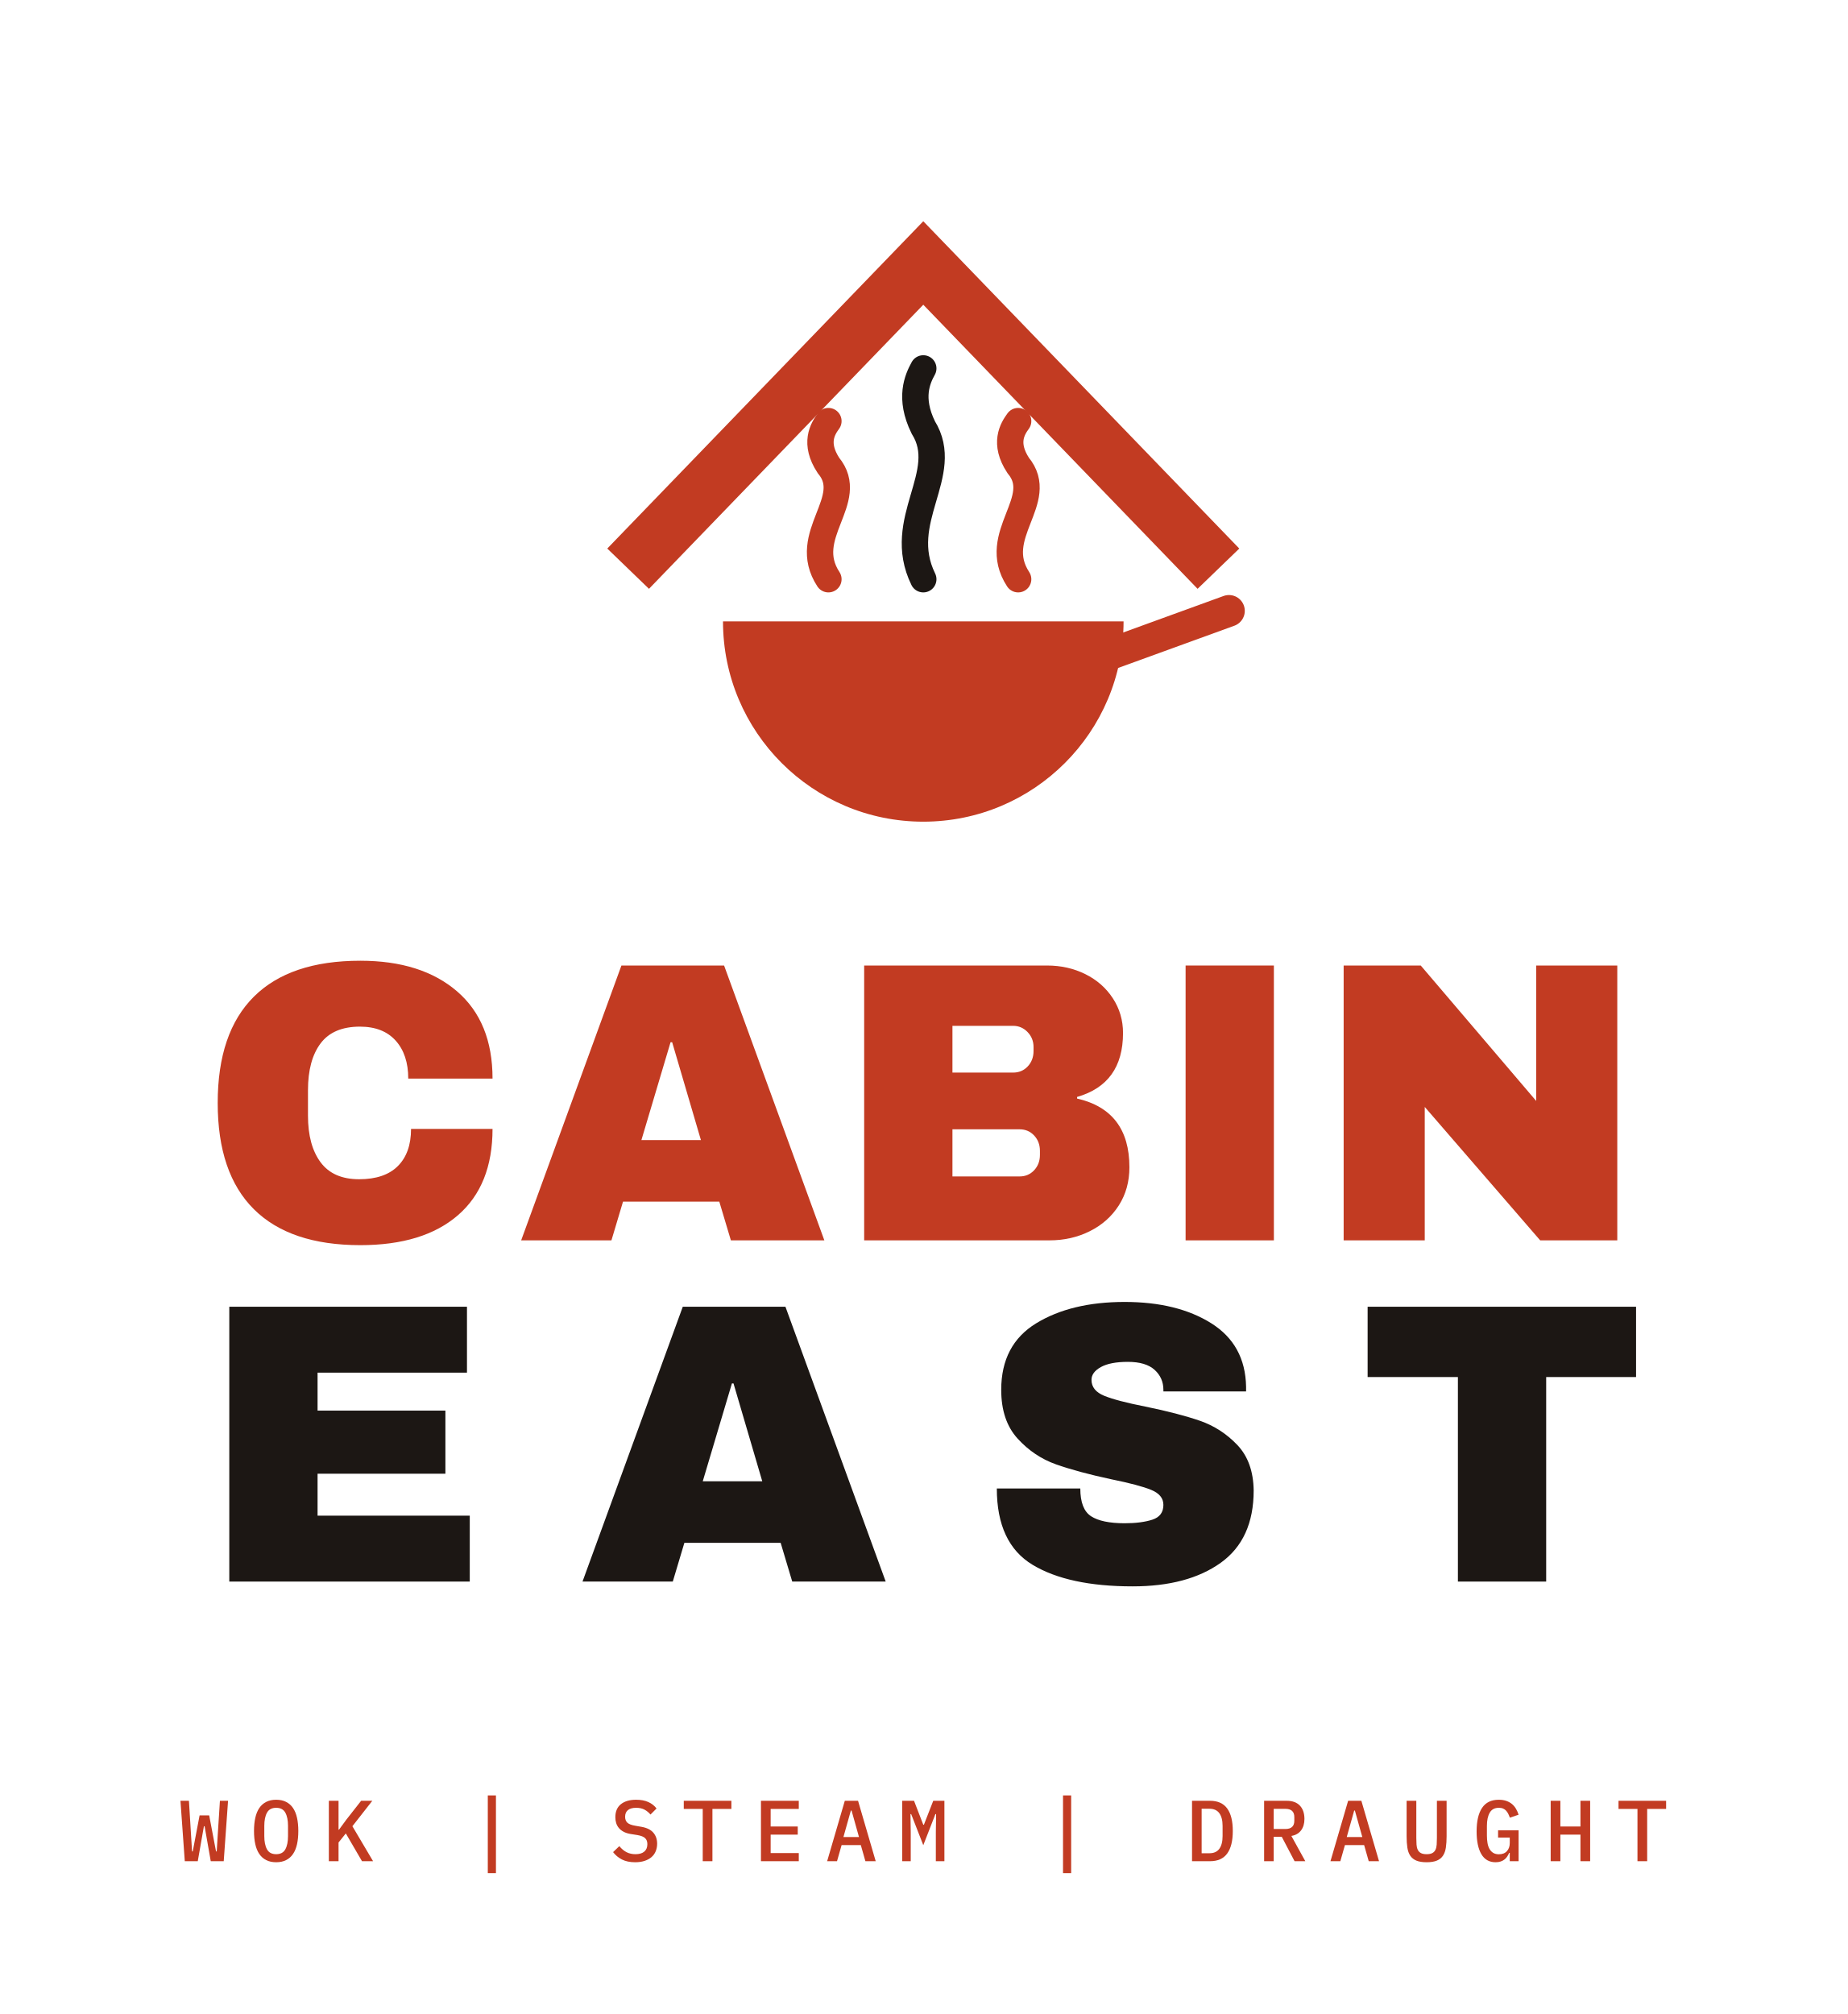
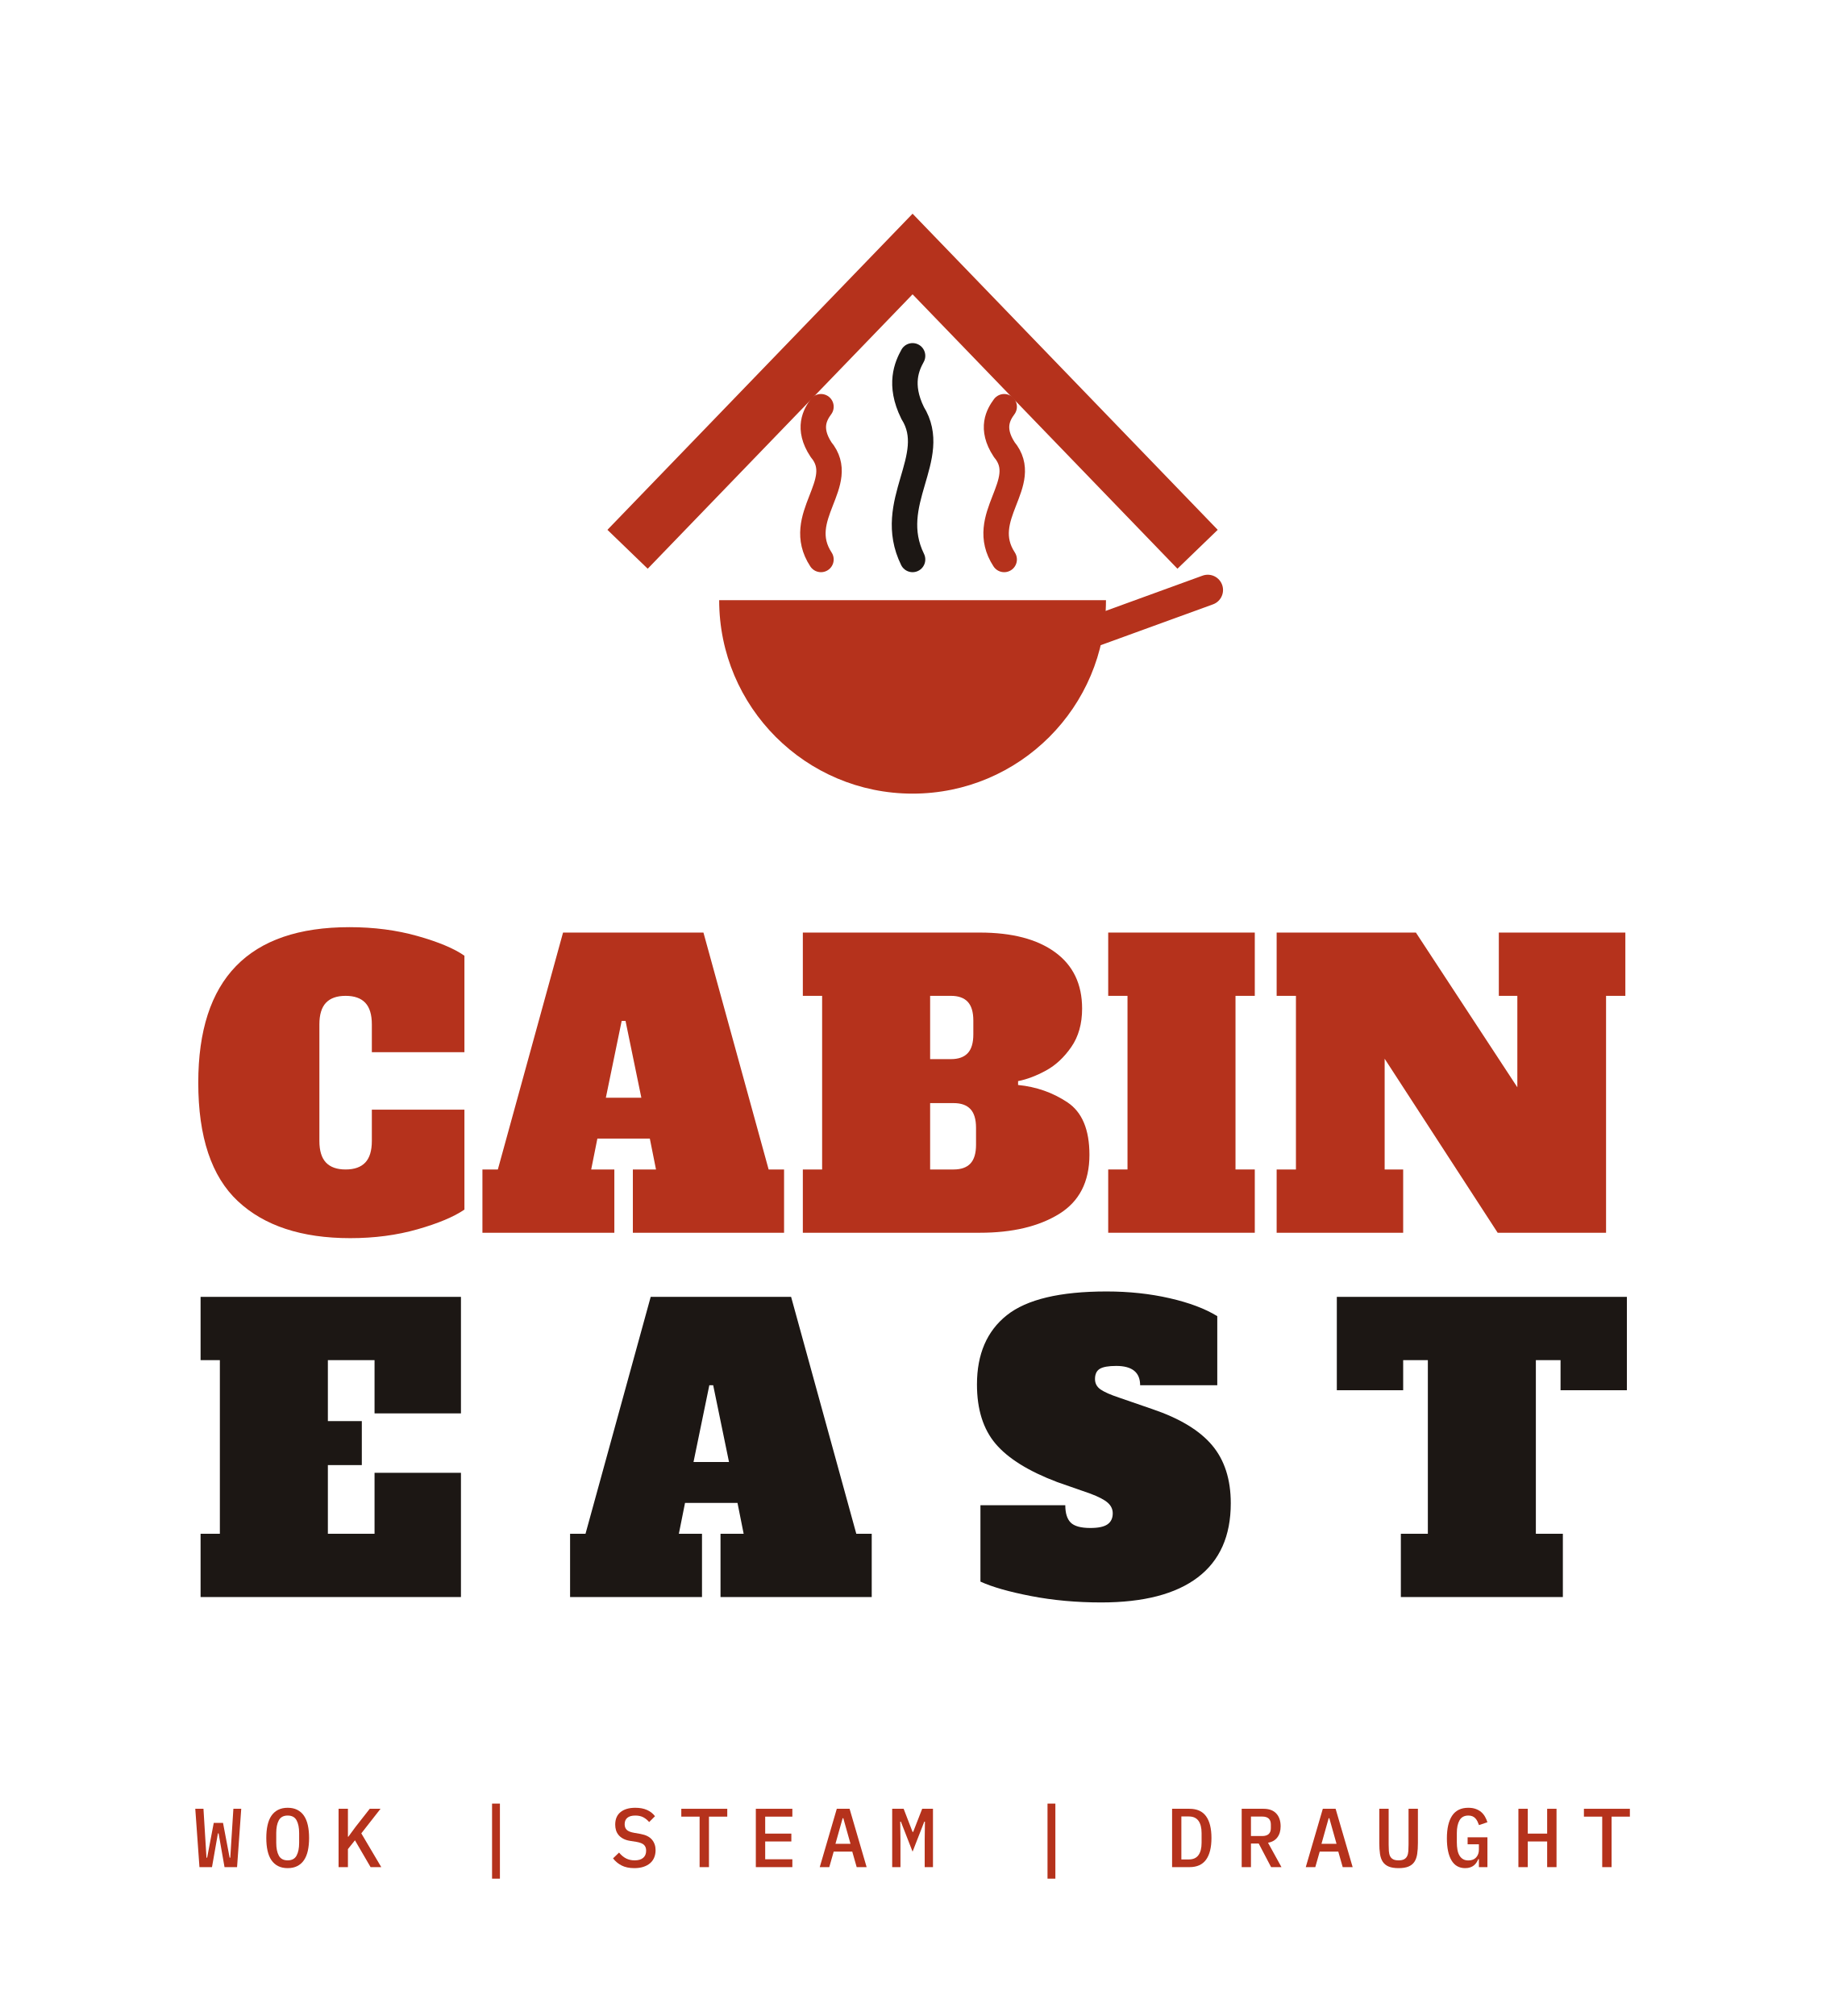
- <svg xmlns="http://www.w3.org/2000/svg" viewBox="0 0 555 605" width="555" height="605">
-   <g transform="translate(182.36 60.00) scale(1.5833)">
-     <path d="M4 70 L60 12 L116 70" fill="none" stroke="#C23B22" stroke-width="11" stroke-linejoin="miter" stroke-miterlimit="6" />
-     <path d="M42 72 C36.5 63.6 47.5 57.0 42 50.4 C39.25 46.2 40.9 43.5 42 42" fill="none" stroke="#C23B22" stroke-width="5" stroke-linecap="round" />
+ <svg xmlns="http://www.w3.org/2000/svg" viewBox="0 0 568 627" width="568" height="627">
+   <g transform="translate(188.90 60.00) scale(1.5833)">
+     <path d="M4 70 L60 12 L116 70" fill="none" stroke="#B5321C" stroke-width="11" stroke-linejoin="miter" stroke-miterlimit="6" />
+     <path d="M42 72 C36.5 63.6 47.5 57.0 42 50.4 C39.25 46.2 40.9 43.5 42 42" fill="none" stroke="#B5321C" stroke-width="5" stroke-linecap="round" />
    <path d="M60 72 C54.5 60.8 65.5 52.0 60 43.2 C57.25 37.6 58.9 34.0 60 32" fill="none" stroke="#1C1714" stroke-width="5" stroke-linecap="round" />
-     <path d="M78 72 C72.5 63.6 83.5 57.0 78 50.4 C75.25 46.2 76.9 43.5 78 42" fill="none" stroke="#C23B22" stroke-width="5" stroke-linecap="round" />
-     <path d="M22 80 H98 A38 38 0 0 1 22 80 Z" fill="#C23B22" />
-     <path d="M96 86 L118 78" stroke="#C23B22" stroke-width="6" stroke-linecap="round" />
+     <path d="M78 72 C72.5 63.6 83.5 57.0 78 50.4 C75.25 46.2 76.9 43.5 78 42" fill="none" stroke="#B5321C" stroke-width="5" stroke-linecap="round" />
+     <path d="M22 80 H98 A38 38 0 0 1 22 80 Z" fill="#B5321C" />
+     <path d="M96 86 L118 78" stroke="#B5321C" stroke-width="6" stroke-linecap="round" />
  </g>
-   <g transform="translate(60.0 372.6)">
-     <g fill="#C23B22">
-       <path transform="translate(0 0) scale(0.12 -0.12)" d="M733 405H522Q522 465 490.5 500Q459 535 401 535Q334 535 302.5 493Q271 451 271 376V312Q271 238 302.5 195.5Q334 153 399 153Q463 153 496 186Q529 219 529 279H733Q733 138 646.5 63Q560 -12 402 -12Q226 -12 135.5 78Q45 168 45 344Q45 520 135.5 610Q226 700 402 700Q555 700 644 623.5Q733 547 733 405Z" />
-       <path transform="translate(95.36 0) scale(0.12 -0.12)" d="M535 0 506 97H265L236 0H10L261 688H518L769 0ZM311 251H460L388 496H384Z" />
-       <path transform="translate(190.72 0) scale(0.12 -0.12)" d="M722 519Q722 392 607 359V355Q738 325 738 183Q738 129 711.5 87.5Q685 46 639 23Q593 0 538 0H74V688H532Q584 688 627.5 666.5Q671 645 696.5 606Q722 567 722 519ZM295 420H447Q469 420 483.5 435.5Q498 451 498 474V484Q498 506 483 521.5Q468 537 447 537H295ZM295 160H463Q485 160 499.5 175.5Q514 191 514 214V224Q514 247 499.5 262.5Q485 278 463 278H295Z" />
-       <path transform="translate(286.08 0) scale(0.12 -0.12)" d="M84 0V688H305V0Z" />
-       <path transform="translate(334.76 0) scale(0.12 -0.12)" d="M566 0 277 334V0H74V688H267L556 349V688H759V0Z" />
+   <g transform="translate(60.0 383.4)">
+     <g fill="#B5321C">
+       <path transform="translate(0 0) scale(0.12 -0.12)" d="M14 389Q14 792 406 792Q501 792 582.5 769Q664 746 704 718V468H464V540Q464 578 447 596Q430 614 396 614Q362 614 345 596Q328 578 328 540V238Q328 200 345 182Q362 164 396 164Q430 164 447 182Q464 200 464 238V319H704V60Q663 32 582.5 9Q502 -14 408 -14Q219 -14 116.5 82Q14 178 14 389Z" />
+       <path transform="translate(88.64 0) scale(0.12 -0.12)" d="M754 164H794V0H402V164H462L446 244H310L294 164H354V0H12V164H52L221 778H585ZM332 350H424L383 549H373Z" />
+       <path transform="translate(187.36 0) scale(0.12 -0.12)" d="M20 164H70V614H20V778H479Q604 778 674 727Q744 676 744 581Q744 522 716 481.5Q688 441 650.5 420.5Q613 400 578 393V383Q649 376 706 338Q763 300 763 202Q763 97 684 48.5Q605 0 479 0H20ZM404 450Q433 450 447.5 465.5Q462 481 462 514V550Q462 583 447.5 598.5Q433 614 404 614H350V450ZM411 164Q440 164 454.5 179.5Q469 195 469 228V272Q469 305 454.5 320.5Q440 336 411 336H350V164Z" />
+       <path transform="translate(282.36 0) scale(0.12 -0.12)" d="M20 0V164H70V614H20V778H400V614H350V164H400V0Z" />
+       <path transform="translate(334.76 0) scale(0.12 -0.12)" d="M596 778H924V614H874V0H593L300 451V164H348V0H20V164H70V614H20V778H381L644 377V614H596Z" />
    </g>
  </g>
-   <g transform="translate(60.0 475.1)">
+   <g transform="translate(60.0 496.7)">
    <g fill="#1C1714">
-       <path transform="translate(0 0) scale(0.12 -0.12)" d="M74 688H669V523H295V428H615V270H295V165H676V0H74Z" />
-       <path transform="translate(113.79 0) scale(0.12 -0.12)" d="M535 0 506 97H265L236 0H10L261 688H518L769 0ZM311 251H460L388 496H384Z" />
-       <path transform="translate(234.29 0) scale(0.12 -0.12)" d="M667 488V476H460V480Q460 510 438 530Q416 550 371 550Q327 550 303.5 537Q280 524 280 505Q280 478 312 465Q344 452 415 438Q498 421 551.5 402.5Q605 384 645 342Q685 300 686 228Q686 106 603.5 47Q521 -12 383 -12Q222 -12 132.5 42Q43 96 43 233H252Q252 181 279 163.5Q306 146 363 146Q405 146 432.5 155Q460 164 460 192Q460 217 429.5 229.5Q399 242 330 256Q246 274 191 293.5Q136 313 95 358Q54 403 54 480Q54 593 141.5 646.5Q229 700 363 700Q495 700 580 646.5Q665 593 667 488Z" />
-       <path transform="translate(348.08 0) scale(0.12 -0.12)" d="M470 512V0H249V512H23V688H695V512Z" />
+       <path transform="translate(0 0) scale(0.12 -0.12)" d="M20 0V164H70V614H20V778H695V476H471V614H350V456H438V342H350V164H471V322H695V0Z" />
+       <path transform="translate(115.91 0) scale(0.12 -0.12)" d="M754 164H794V0H402V164H462L446 244H310L294 164H354V0H12V164H52L221 778H585ZM332 350H424L383 549H373Z" />
+       <path transform="translate(242.97 0) scale(0.12 -0.12)" d="M17 40V238H237Q237 207 251 193Q265 179 302 179Q333 179 346.5 188.5Q360 198 360 217Q360 233 347 244.5Q334 256 302 268L216 298Q105 340 56.5 397Q8 454 8 551Q8 669 85.5 730.5Q163 792 344 792Q431 792 507.5 774.5Q584 757 631 728V549H431Q431 599 369 599Q339 599 326.5 591.5Q314 584 314 565Q314 548 328.5 538Q343 528 376 517L463 487Q569 451 617.5 393.5Q666 336 666 243Q666 116 580.5 51Q495 -14 330 -14Q234 -14 148.5 2.5Q63 19 17 40Z" />
+       <path transform="translate(354.2 0) scale(0.12 -0.12)" d="M766 536H594V614H530V164H600V0H180V164H250V614H186V536H14V778H766Z" />
    </g>
  </g>
-   <g transform="translate(0 559.1)">
-     <g fill="#C23B22">
-       <path transform="translate(53.56 0) scale(0.026 -0.026)" d="M75 0 25 698H123L148 292L159 113H167L246 529H357L436 113H444L455 292L481 698H575L525 0H375L304 404H296L225 0Z" />
-       <path transform="translate(75.16 0) scale(0.026 -0.026)" d="M300 -12Q234 -12 185.5 12.5Q137 37 105.5 83Q74 129 59 196Q44 263 44 349Q44 434 59 501.5Q74 569 105.5 615Q137 661 185.5 685.5Q234 710 300 710Q366 710 414.5 685.5Q463 661 494.5 615Q526 569 541 501.5Q556 434 556 349Q556 263 541 196Q526 129 494.5 83Q463 37 414.5 12.5Q366 -12 300 -12ZM300 81Q375 81 406 137.5Q437 194 437 291V408Q437 504 406 560.5Q375 617 300 617Q225 617 194 560.5Q163 504 163 408V290Q163 194 194 137.5Q225 81 300 81Z" />
-       <path transform="translate(96.76 0) scale(0.026 -0.026)" d="M274 321 190 216V0H78V698H190V364H195L280 480L451 698H580L350 404L589 0H461Z" />
-       <path transform="translate(139.96 0) scale(0.026 -0.026)" d="M253 -138V760H347V-138Z" />
-       <path transform="translate(183.16 0) scale(0.026 -0.026)" d="M294 -12Q203 -12 141 20Q79 52 39 105L111 174Q151 126 196 103.5Q241 81 298 81Q364 81 399.5 111Q435 141 435 197Q435 242 409 266.5Q383 291 320 302L244 314Q194 322 160 340.5Q126 359 105 384.5Q84 410 74.5 441.5Q65 473 65 508Q65 607 129 658.5Q193 710 305 710Q388 710 446.5 683.5Q505 657 541 609L471 539Q442 574 402.5 595.5Q363 617 305 617Q243 617 210.5 590.5Q178 564 178 513Q178 470 203.5 445.5Q229 421 294 410L368 397Q462 380 505 328.5Q548 277 548 203Q548 155 531.5 115Q515 75 482.5 47Q450 19 402.5 3.5Q355 -12 294 -12Z" />
-       <path transform="translate(204.76 0) scale(0.026 -0.026)" d="M356 604V0H244V604H25V698H575V604Z" />
-       <path transform="translate(226.36 0) scale(0.026 -0.026)" d="M86 0V698H523V604H198V401H511V307H198V94H523V0Z" />
-       <path transform="translate(247.96 0) scale(0.026 -0.026)" d="M462 0 409 186H187L134 0H20L224 698H377L581 0ZM302 585H294L208 279H388Z" />
-       <path transform="translate(269.56 0) scale(0.026 -0.026)" d="M445 334 448 544H440L300 185L160 544H152L155 334V0H56V698H193L300 421H307L415 698H544V0H445Z" />
-       <path transform="translate(312.76 0) scale(0.026 -0.026)" d="M253 -138V760H347V-138Z" />
-       <path transform="translate(355.96 0) scale(0.026 -0.026)" d="M82 698H290Q424 698 488.5 609Q553 520 553 349Q553 178 488.5 89Q424 0 290 0H82ZM283 92Q360 92 397.5 143.5Q435 195 435 291V407Q435 503 397.5 554.5Q360 606 283 606H193V92Z" />
-       <path transform="translate(377.56 0) scale(0.026 -0.026)" d="M195 0H84V698H345Q445 698 497.5 642Q550 586 550 488Q550 408 511 356Q472 304 399 292L560 0H436L288 282H195ZM329 372Q433 372 433 467V510Q433 605 329 605H195V372Z" />
-       <path transform="translate(399.16 0) scale(0.026 -0.026)" d="M462 0 409 186H187L134 0H20L224 698H377L581 0ZM302 585H294L208 279H388Z" />
-       <path transform="translate(420.76 0) scale(0.026 -0.026)" d="M181 698V269Q181 226 183.5 191Q186 156 198 131.5Q210 107 234 94Q258 81 300 81Q342 81 366 94Q390 107 402 131.5Q414 156 416.5 191Q419 226 419 269V698H531V289Q531 214 522.5 157.5Q514 101 489 63.5Q464 26 418.5 7Q373 -12 300 -12Q227 -12 181.5 7Q136 26 111 63.5Q86 101 77.5 157.5Q69 214 69 289V698Z" />
-       <path transform="translate(442.36 0) scale(0.026 -0.026)" d="M430 96H423Q414 75 401.5 55.5Q389 36 370.5 21Q352 6 326 -3Q300 -12 266 -12Q157 -12 102 81Q47 174 47 344Q47 522 110 616Q173 710 303 710Q354 710 392.5 696Q431 682 458 658.5Q485 635 503 603.5Q521 572 532 537L431 503Q423 526 413 546.5Q403 567 388.5 583Q374 599 353.5 608Q333 617 304 617Q231 617 198.5 560.5Q166 504 166 408V297Q166 249 173 209Q180 169 196.5 140.5Q213 112 239.5 96Q266 80 304 80Q365 80 397.5 116.5Q430 153 430 210V273H295V357H532V0H430Z" />
-       <path transform="translate(463.96 0) scale(0.026 -0.026)" d="M416 307H184V0H72V698H184V401H416V698H528V0H416Z" />
-       <path transform="translate(485.56 0) scale(0.026 -0.026)" d="M356 604V0H244V604H25V698H575V604Z" />
+   <g transform="translate(0 580.7)">
+     <g fill="#B5321C">
+       <path transform="translate(60.1 0) scale(0.026 -0.026)" d="M75 0 25 698H123L148 292L159 113H167L246 529H357L436 113H444L455 292L481 698H575L525 0H375L304 404H296L225 0Z" />
+       <path transform="translate(81.7 0) scale(0.026 -0.026)" d="M300 -12Q234 -12 185.5 12.5Q137 37 105.5 83Q74 129 59 196Q44 263 44 349Q44 434 59 501.5Q74 569 105.5 615Q137 661 185.5 685.5Q234 710 300 710Q366 710 414.5 685.5Q463 661 494.5 615Q526 569 541 501.5Q556 434 556 349Q556 263 541 196Q526 129 494.5 83Q463 37 414.5 12.5Q366 -12 300 -12ZM300 81Q375 81 406 137.5Q437 194 437 291V408Q437 504 406 560.5Q375 617 300 617Q225 617 194 560.5Q163 504 163 408V290Q163 194 194 137.5Q225 81 300 81Z" />
+       <path transform="translate(103.3 0) scale(0.026 -0.026)" d="M274 321 190 216V0H78V698H190V364H195L280 480L451 698H580L350 404L589 0H461Z" />
+       <path transform="translate(146.5 0) scale(0.026 -0.026)" d="M253 -138V760H347V-138Z" />
+       <path transform="translate(189.7 0) scale(0.026 -0.026)" d="M294 -12Q203 -12 141 20Q79 52 39 105L111 174Q151 126 196 103.5Q241 81 298 81Q364 81 399.5 111Q435 141 435 197Q435 242 409 266.5Q383 291 320 302L244 314Q194 322 160 340.5Q126 359 105 384.5Q84 410 74.5 441.5Q65 473 65 508Q65 607 129 658.5Q193 710 305 710Q388 710 446.5 683.5Q505 657 541 609L471 539Q442 574 402.5 595.5Q363 617 305 617Q243 617 210.5 590.5Q178 564 178 513Q178 470 203.5 445.5Q229 421 294 410L368 397Q462 380 505 328.5Q548 277 548 203Q548 155 531.5 115Q515 75 482.5 47Q450 19 402.5 3.5Q355 -12 294 -12Z" />
+       <path transform="translate(211.3 0) scale(0.026 -0.026)" d="M356 604V0H244V604H25V698H575V604Z" />
+       <path transform="translate(232.9 0) scale(0.026 -0.026)" d="M86 0V698H523V604H198V401H511V307H198V94H523V0Z" />
+       <path transform="translate(254.5 0) scale(0.026 -0.026)" d="M462 0 409 186H187L134 0H20L224 698H377L581 0ZM302 585H294L208 279H388Z" />
+       <path transform="translate(276.1 0) scale(0.026 -0.026)" d="M445 334 448 544H440L300 185L160 544H152L155 334V0H56V698H193L300 421H307L415 698H544V0H445Z" />
+       <path transform="translate(319.3 0) scale(0.026 -0.026)" d="M253 -138V760H347V-138Z" />
+       <path transform="translate(362.5 0) scale(0.026 -0.026)" d="M82 698H290Q424 698 488.5 609Q553 520 553 349Q553 178 488.5 89Q424 0 290 0H82ZM283 92Q360 92 397.5 143.5Q435 195 435 291V407Q435 503 397.5 554.5Q360 606 283 606H193V92Z" />
+       <path transform="translate(384.1 0) scale(0.026 -0.026)" d="M195 0H84V698H345Q445 698 497.5 642Q550 586 550 488Q550 408 511 356Q472 304 399 292L560 0H436L288 282H195ZM329 372Q433 372 433 467V510Q433 605 329 605H195V372Z" />
+       <path transform="translate(405.7 0) scale(0.026 -0.026)" d="M462 0 409 186H187L134 0H20L224 698H377L581 0ZM302 585H294L208 279H388Z" />
+       <path transform="translate(427.3 0) scale(0.026 -0.026)" d="M181 698V269Q181 226 183.5 191Q186 156 198 131.5Q210 107 234 94Q258 81 300 81Q342 81 366 94Q390 107 402 131.5Q414 156 416.5 191Q419 226 419 269V698H531V289Q531 214 522.5 157.5Q514 101 489 63.5Q464 26 418.5 7Q373 -12 300 -12Q227 -12 181.5 7Q136 26 111 63.5Q86 101 77.5 157.5Q69 214 69 289V698Z" />
+       <path transform="translate(448.9 0) scale(0.026 -0.026)" d="M430 96H423Q414 75 401.5 55.5Q389 36 370.5 21Q352 6 326 -3Q300 -12 266 -12Q157 -12 102 81Q47 174 47 344Q47 522 110 616Q173 710 303 710Q354 710 392.5 696Q431 682 458 658.5Q485 635 503 603.5Q521 572 532 537L431 503Q423 526 413 546.5Q403 567 388.5 583Q374 599 353.5 608Q333 617 304 617Q231 617 198.5 560.5Q166 504 166 408V297Q166 249 173 209Q180 169 196.5 140.5Q213 112 239.5 96Q266 80 304 80Q365 80 397.5 116.5Q430 153 430 210V273H295V357H532V0H430Z" />
+       <path transform="translate(470.5 0) scale(0.026 -0.026)" d="M416 307H184V0H72V698H184V401H416V698H528V0H416Z" />
+       <path transform="translate(492.1 0) scale(0.026 -0.026)" d="M356 604V0H244V604H25V698H575V604Z" />
    </g>
  </g>
</svg>
